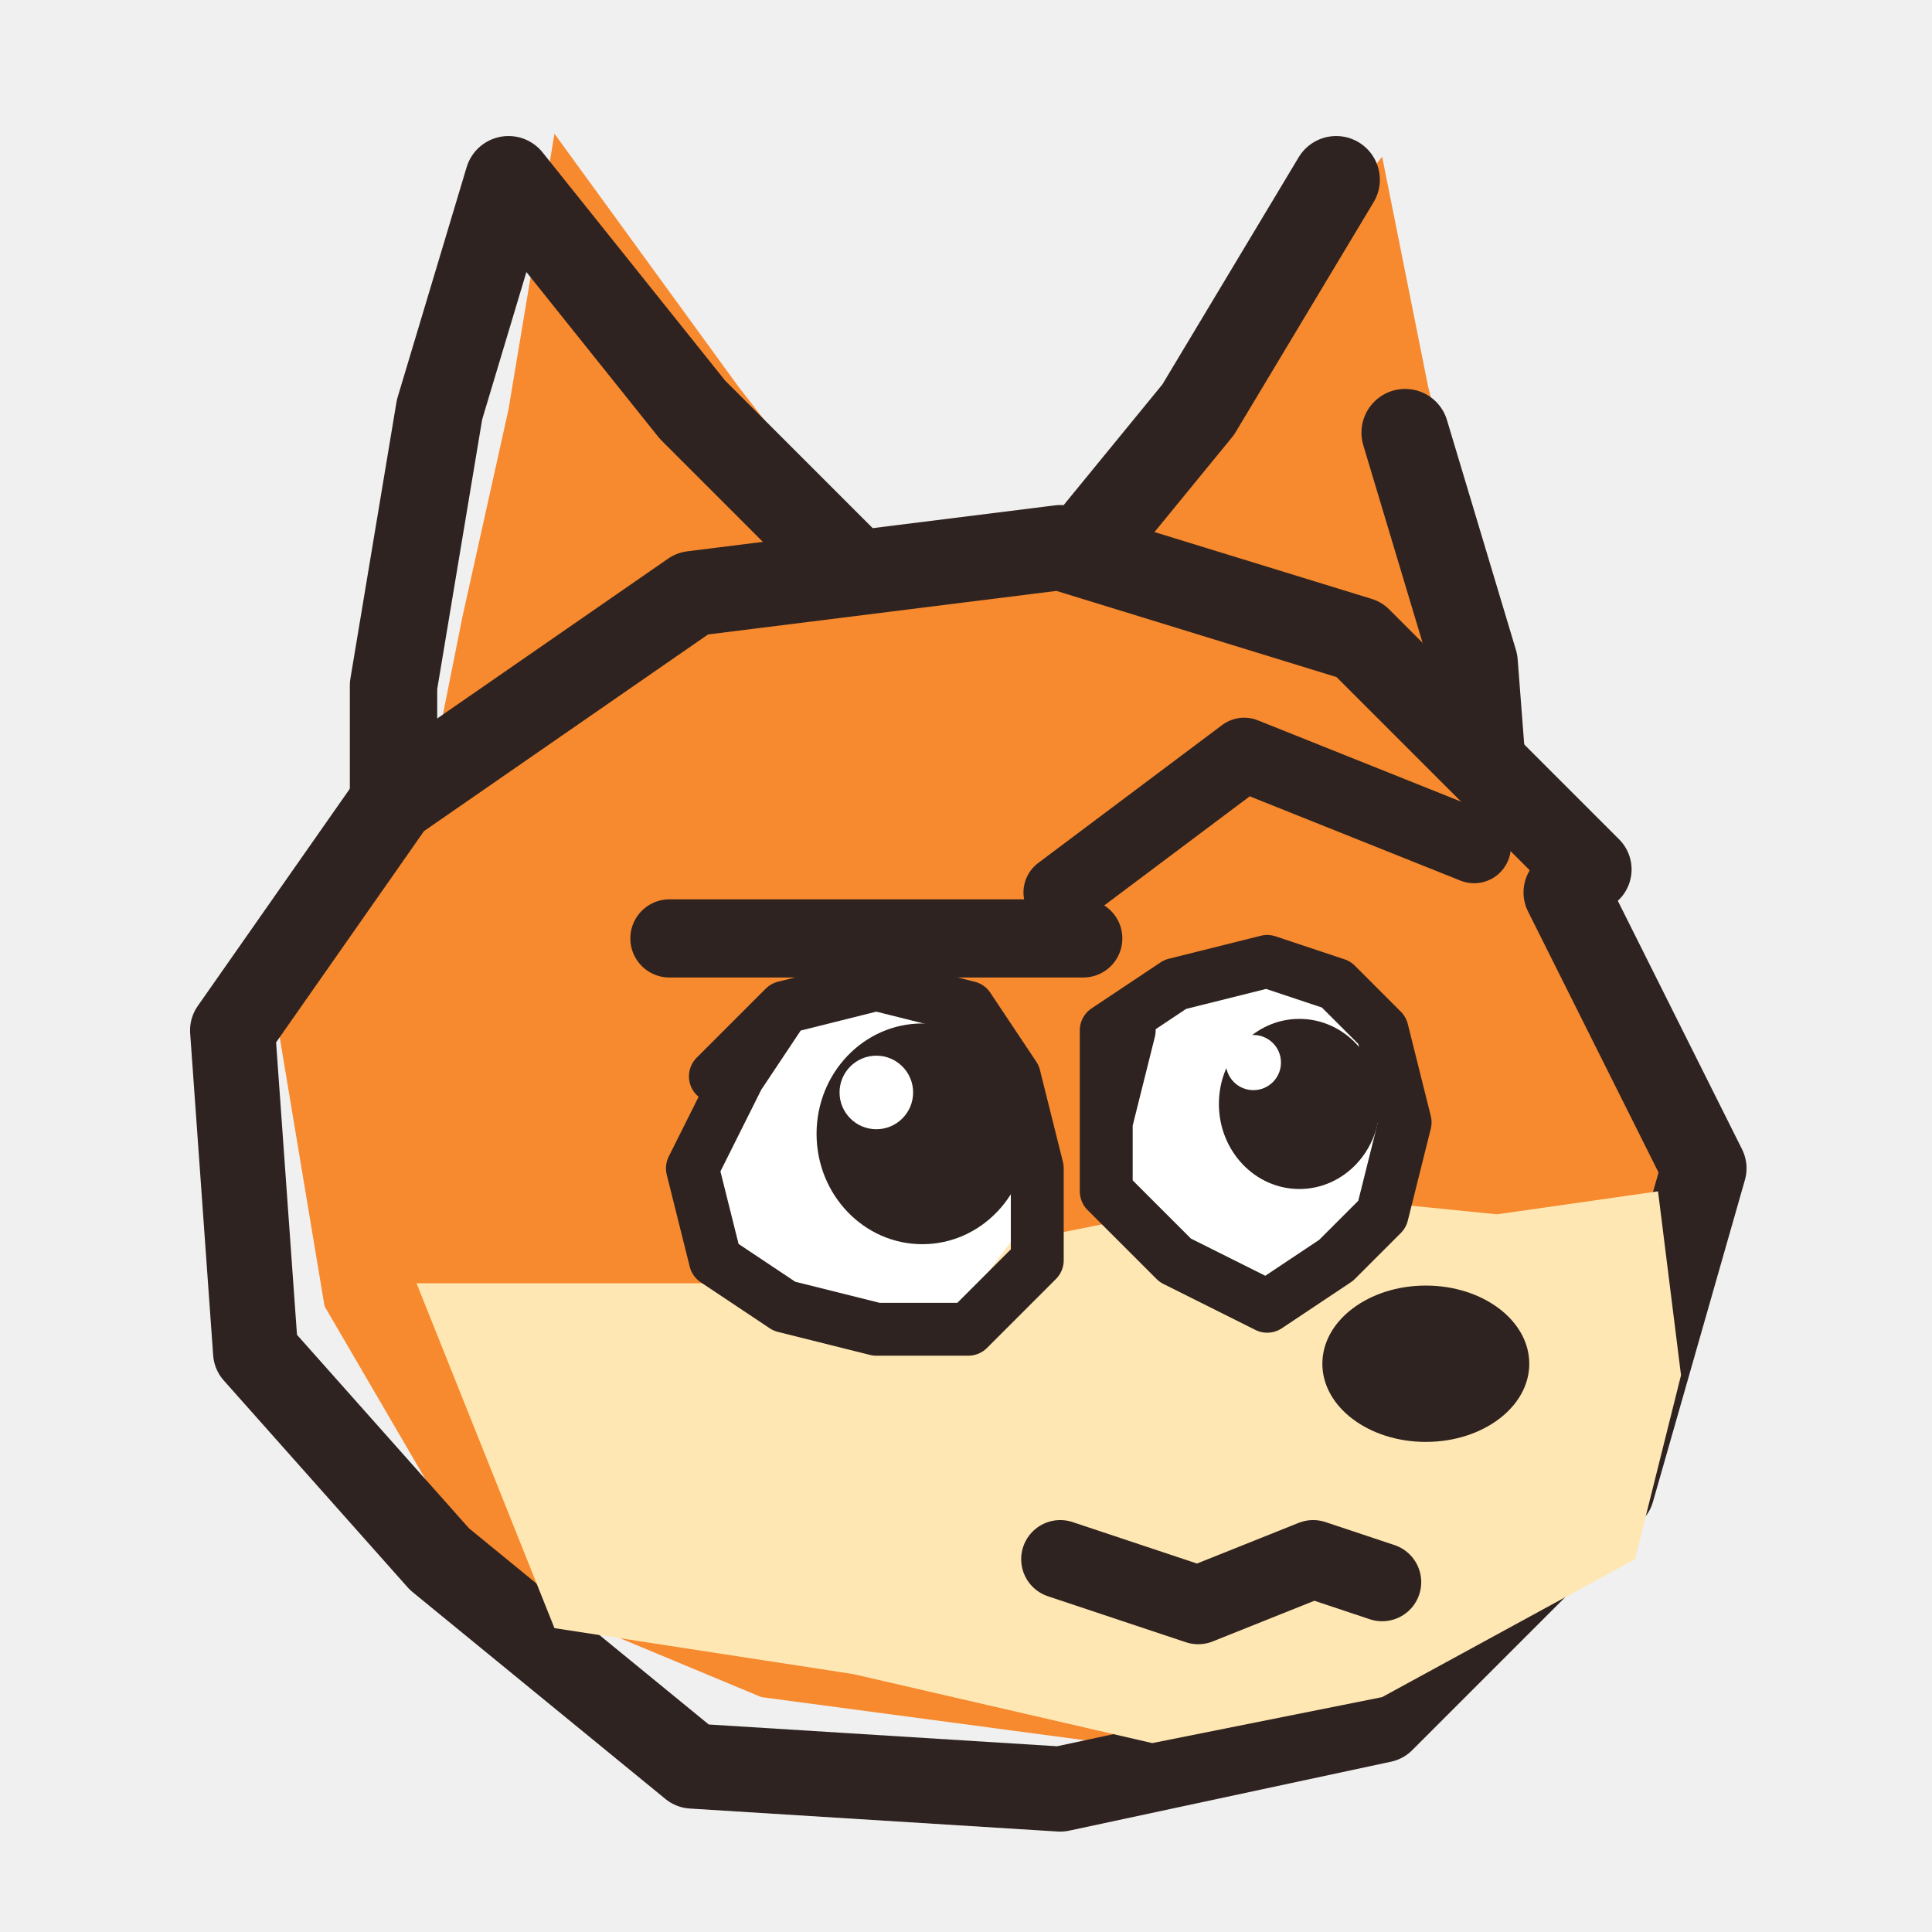
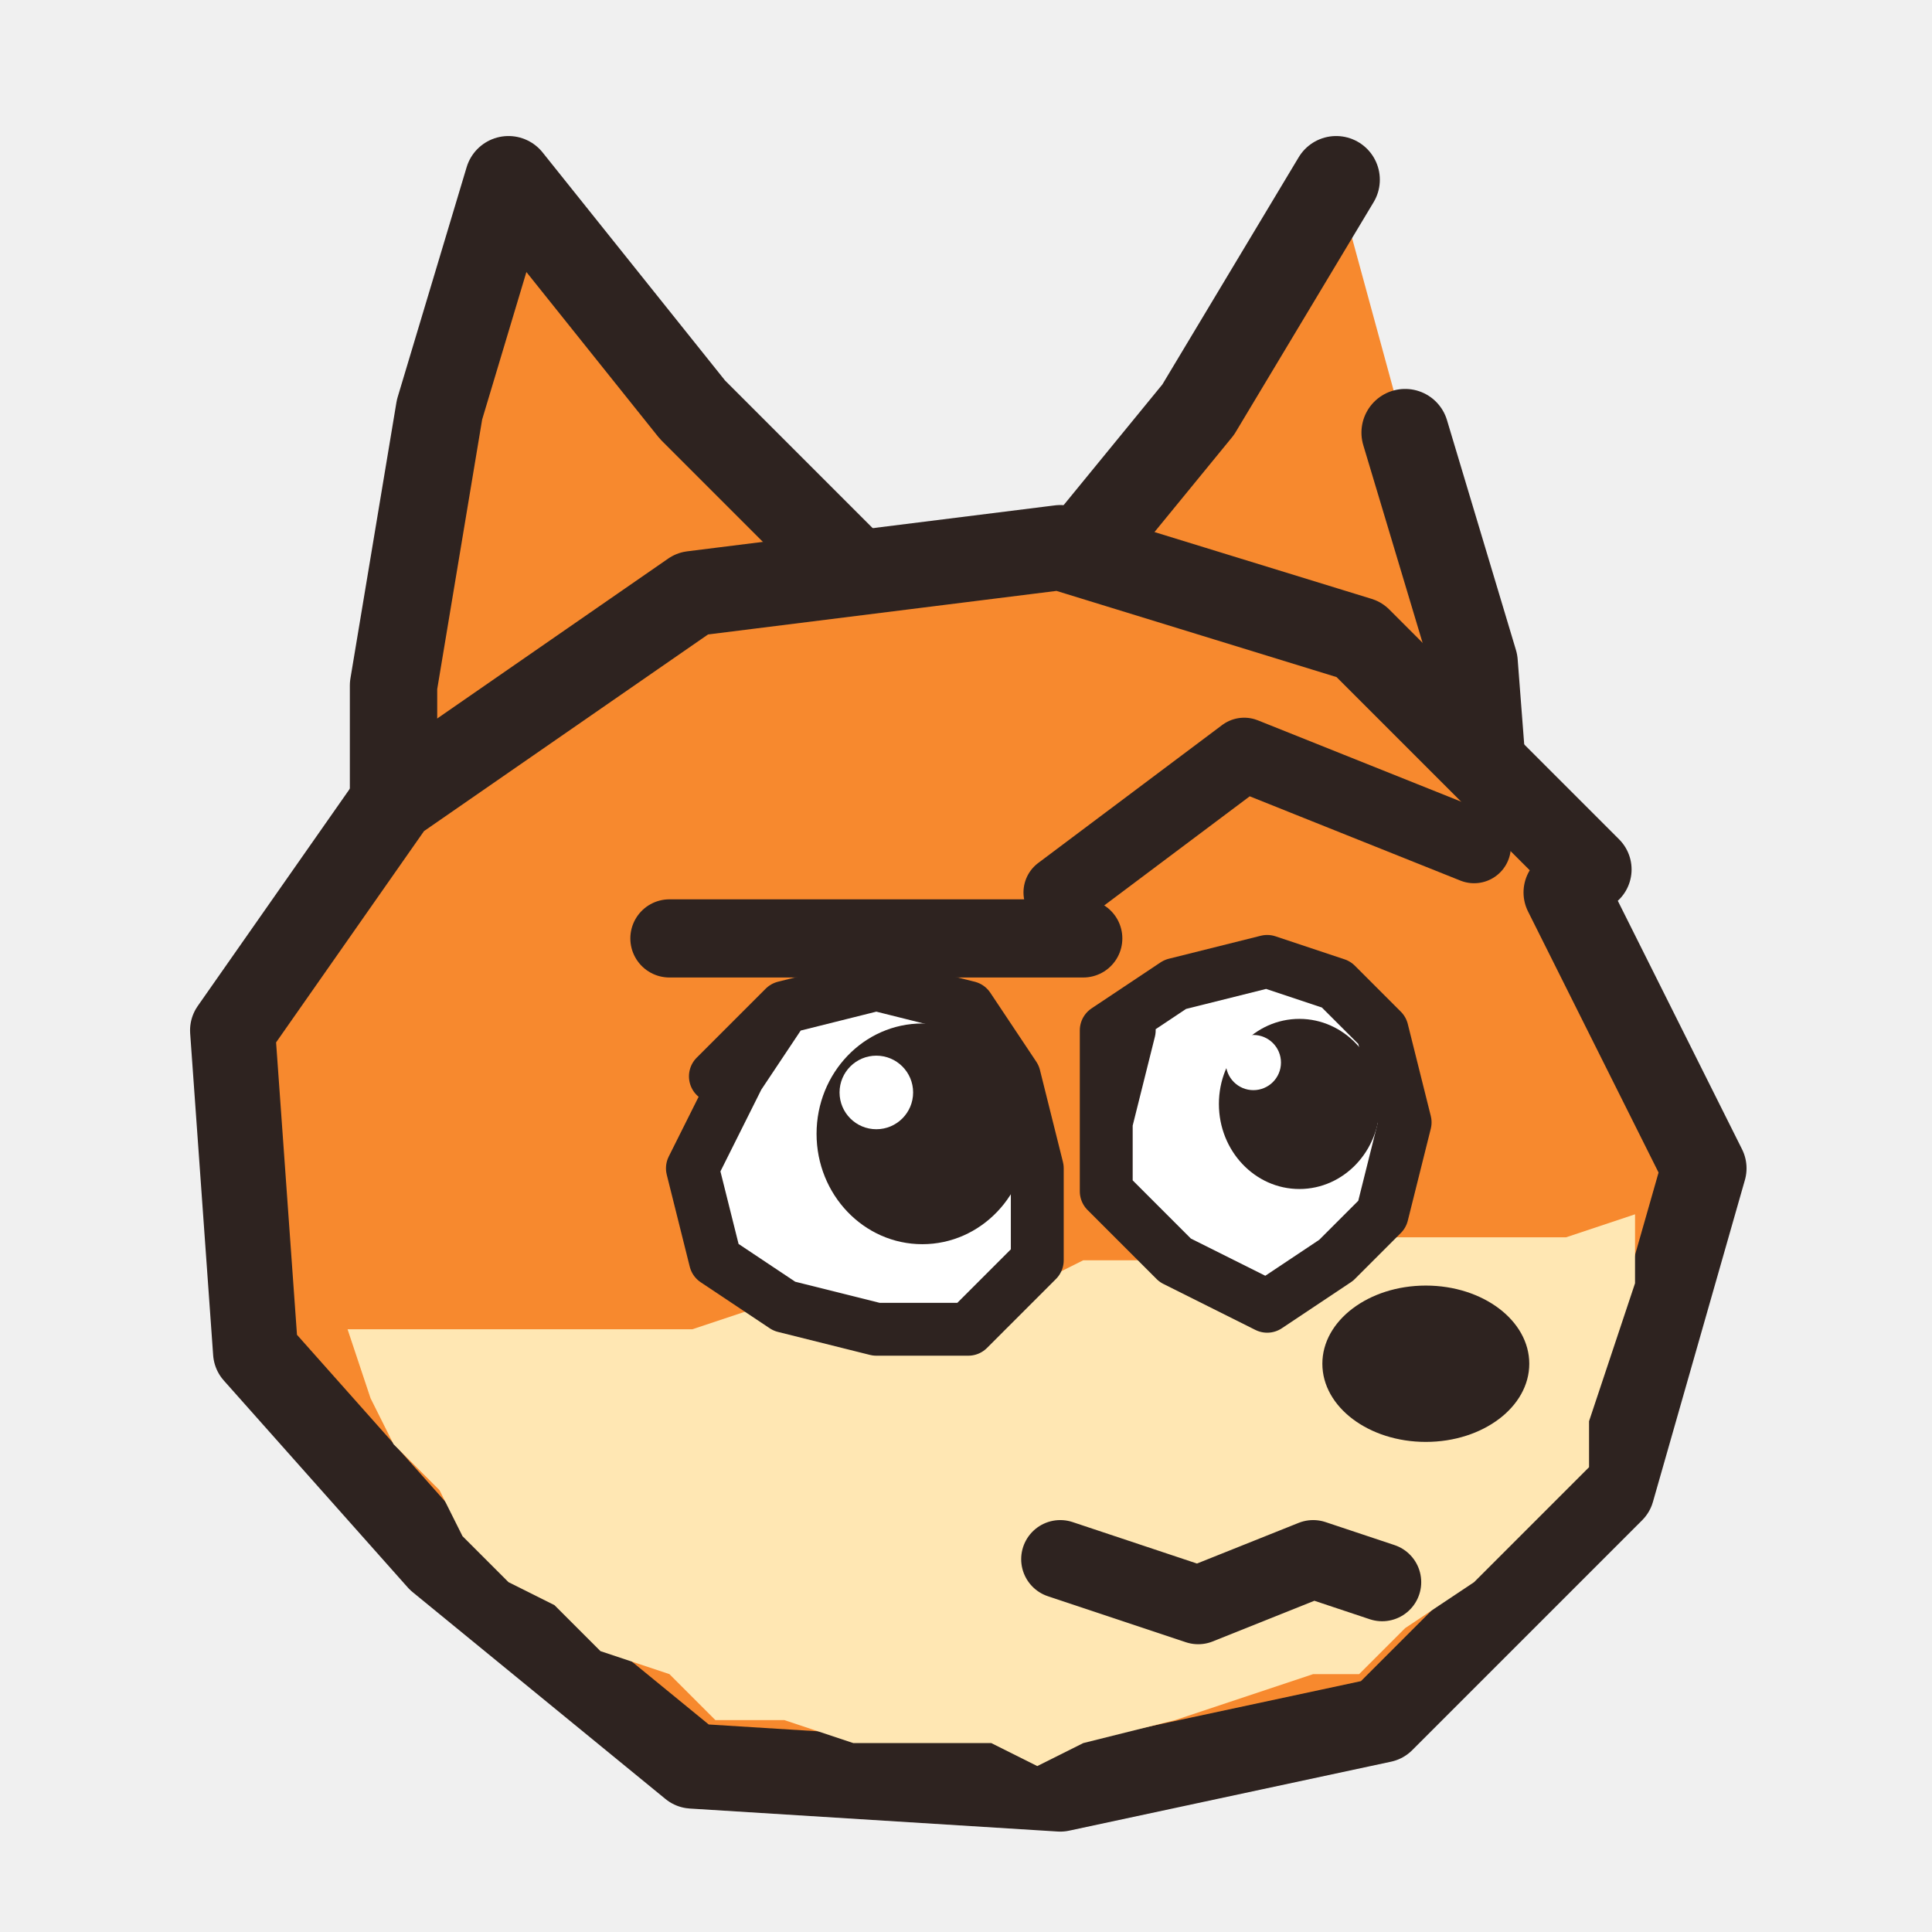
<svg xmlns="http://www.w3.org/2000/svg" width="100" height="100" class="pa-dog-head" viewBox="0 0 100 100" overflow="hidden" role="img" aria-label="Mochi the Shiba Inu">
  <g transform="translate(50 50) scale(1.190) translate(-164.9 -96.2)">
-     <path d="M141 91L143 81L145 72L147 60L155 71L162 80L151 86Z" fill="#F7892E" />
+     <path d="M150 89L140 95L140 84L142 72L145 62L153 72L163 82Z" fill="#F7892E" />
    <path d="M150 89L140 95L140 84L142 72L145 62L153 72L163 82" fill="none" stroke="#2E2320" stroke-width="3.8" stroke-linecap="round" stroke-linejoin="round" />
-     <path d="M168 79L175 71L183 61L185 71L188 83L191 93L179 87Z" fill="#F7892E" />
+     <path d="M184 73L187 83L188 96L178 89L166 83L175 72L181 62Z" fill="#F7892E" />
    <path d="M184 73L187 83L188 96L178 89L166 83L175 72L181 62" fill="none" stroke="#2E2320" stroke-width="3.8" stroke-linecap="round" stroke-linejoin="round" />
-     <path d="M197 105L195 118L185 126L171 130L156 128L144 123L137 111L135 99L142 87L154 79L170 78L182 83L192 93Z" fill="#F7892E" />
+     <path d="M191 93L197 105L193 119L183 129L169 132L153 131L142 122L134 113L133 99L140 89L153 80L169 78L182 82Z" fill="#F7892E" />
    <path d="M191 93L197 105L193 119L183 129L169 132L153 131L142 122L134 113L133 99L140 89L153 80L169 78L182 82L192 92" fill="none" stroke="#2E2320" stroke-width="3.7" stroke-linecap="round" stroke-linejoin="round" />
-     <path d="M141 110L156 110L168 108L178 106L188 107L195 106L196 114L194 122L183 128L173 130L160 127L147 125Z" fill="#FFE7B3" />
-     <path d="M168 105L167 108L164 112L161 112L157 111L154 109L153 105L154 101L157 98L161 97L164 98L167 101Z" fill="#FFFFFF" />
+     <path d="M138 112L141 112L144 112L147 112L150 112L153 112L156 111L159 111L162 111L165 110L168 110L170 109L173 109L176 108L179 108L182 108L186 108L188 108L191 108L194 107L194 110L193 113L192 116L192 118L191 119L189 121L187 123L184 125L182 127L180 127L177 128L174 129L170 130L168 131L166 130L163 130L160 130L157 129L154 129L152 127L149 126L147 124L145 123L143 121L142 119L140 117L139 115Z" fill="#FFE7B3" />
+     <path d="M154 101L157 98L161 97L165 98L167 101L168 105L168 109L165 112L161 112L157 111L154 109L153 105Z" fill="#FFFFFF" />
    <path d="M154 101L157 98L161 97L165 98L167 101L168 105L168 109L165 112L161 112L157 111L154 109L153 105L155 101L157 98" fill="none" stroke="#2E2320" stroke-width="2.3" stroke-linecap="round" stroke-linejoin="round" />
    <ellipse cx="163" cy="103.5" rx="4.6" ry="4.8" fill="#2E2320" />
    <ellipse cx="161" cy="101.7" rx="1.6" ry="1.6" fill="#FFFFFF" />
    <path d="M152 95L158 95L163 95L170 95" fill="none" stroke="#2E2320" stroke-width="3.4" stroke-linecap="round" stroke-linejoin="round" />
-     <path d="M185 103L184 107L181 109L177 110L174 109L172 106L170 103L171 99L174 97L178 96L181 97L183 100Z" fill="#FFFFFF" />
+     <path d="M171 103L171 99L174 97L178 96L181 97L183 99L184 103L183 107L181 109L178 111L174 109L171 106Z" fill="#FFFFFF" />
    <path d="M171 103L171 99L174 97L178 96L181 97L183 99L184 103L183 107L181 109L178 111L174 109L171 106L171 103L172 99" fill="none" stroke="#2E2320" stroke-width="2.3" stroke-linecap="round" stroke-linejoin="round" />
    <ellipse cx="179.4" cy="102.2" rx="3.5" ry="3.7" fill="#2E2320" />
    <ellipse cx="177.4" cy="100.4" rx="1.2" ry="1.2" fill="#FFFFFF" />
    <path d="M169 93L177 87L187 91" fill="none" stroke="#2E2320" stroke-width="3.2" stroke-linecap="round" stroke-linejoin="round" />
    <ellipse cx="184.9" cy="113.5" rx="4.5" ry="3.4" fill="#2E2320" />
    <path d="M169 122L175 124L180 122L183 123" fill="none" stroke="#2E2320" stroke-width="3.4" stroke-linecap="round" stroke-linejoin="round" />
  </g>
</svg>
